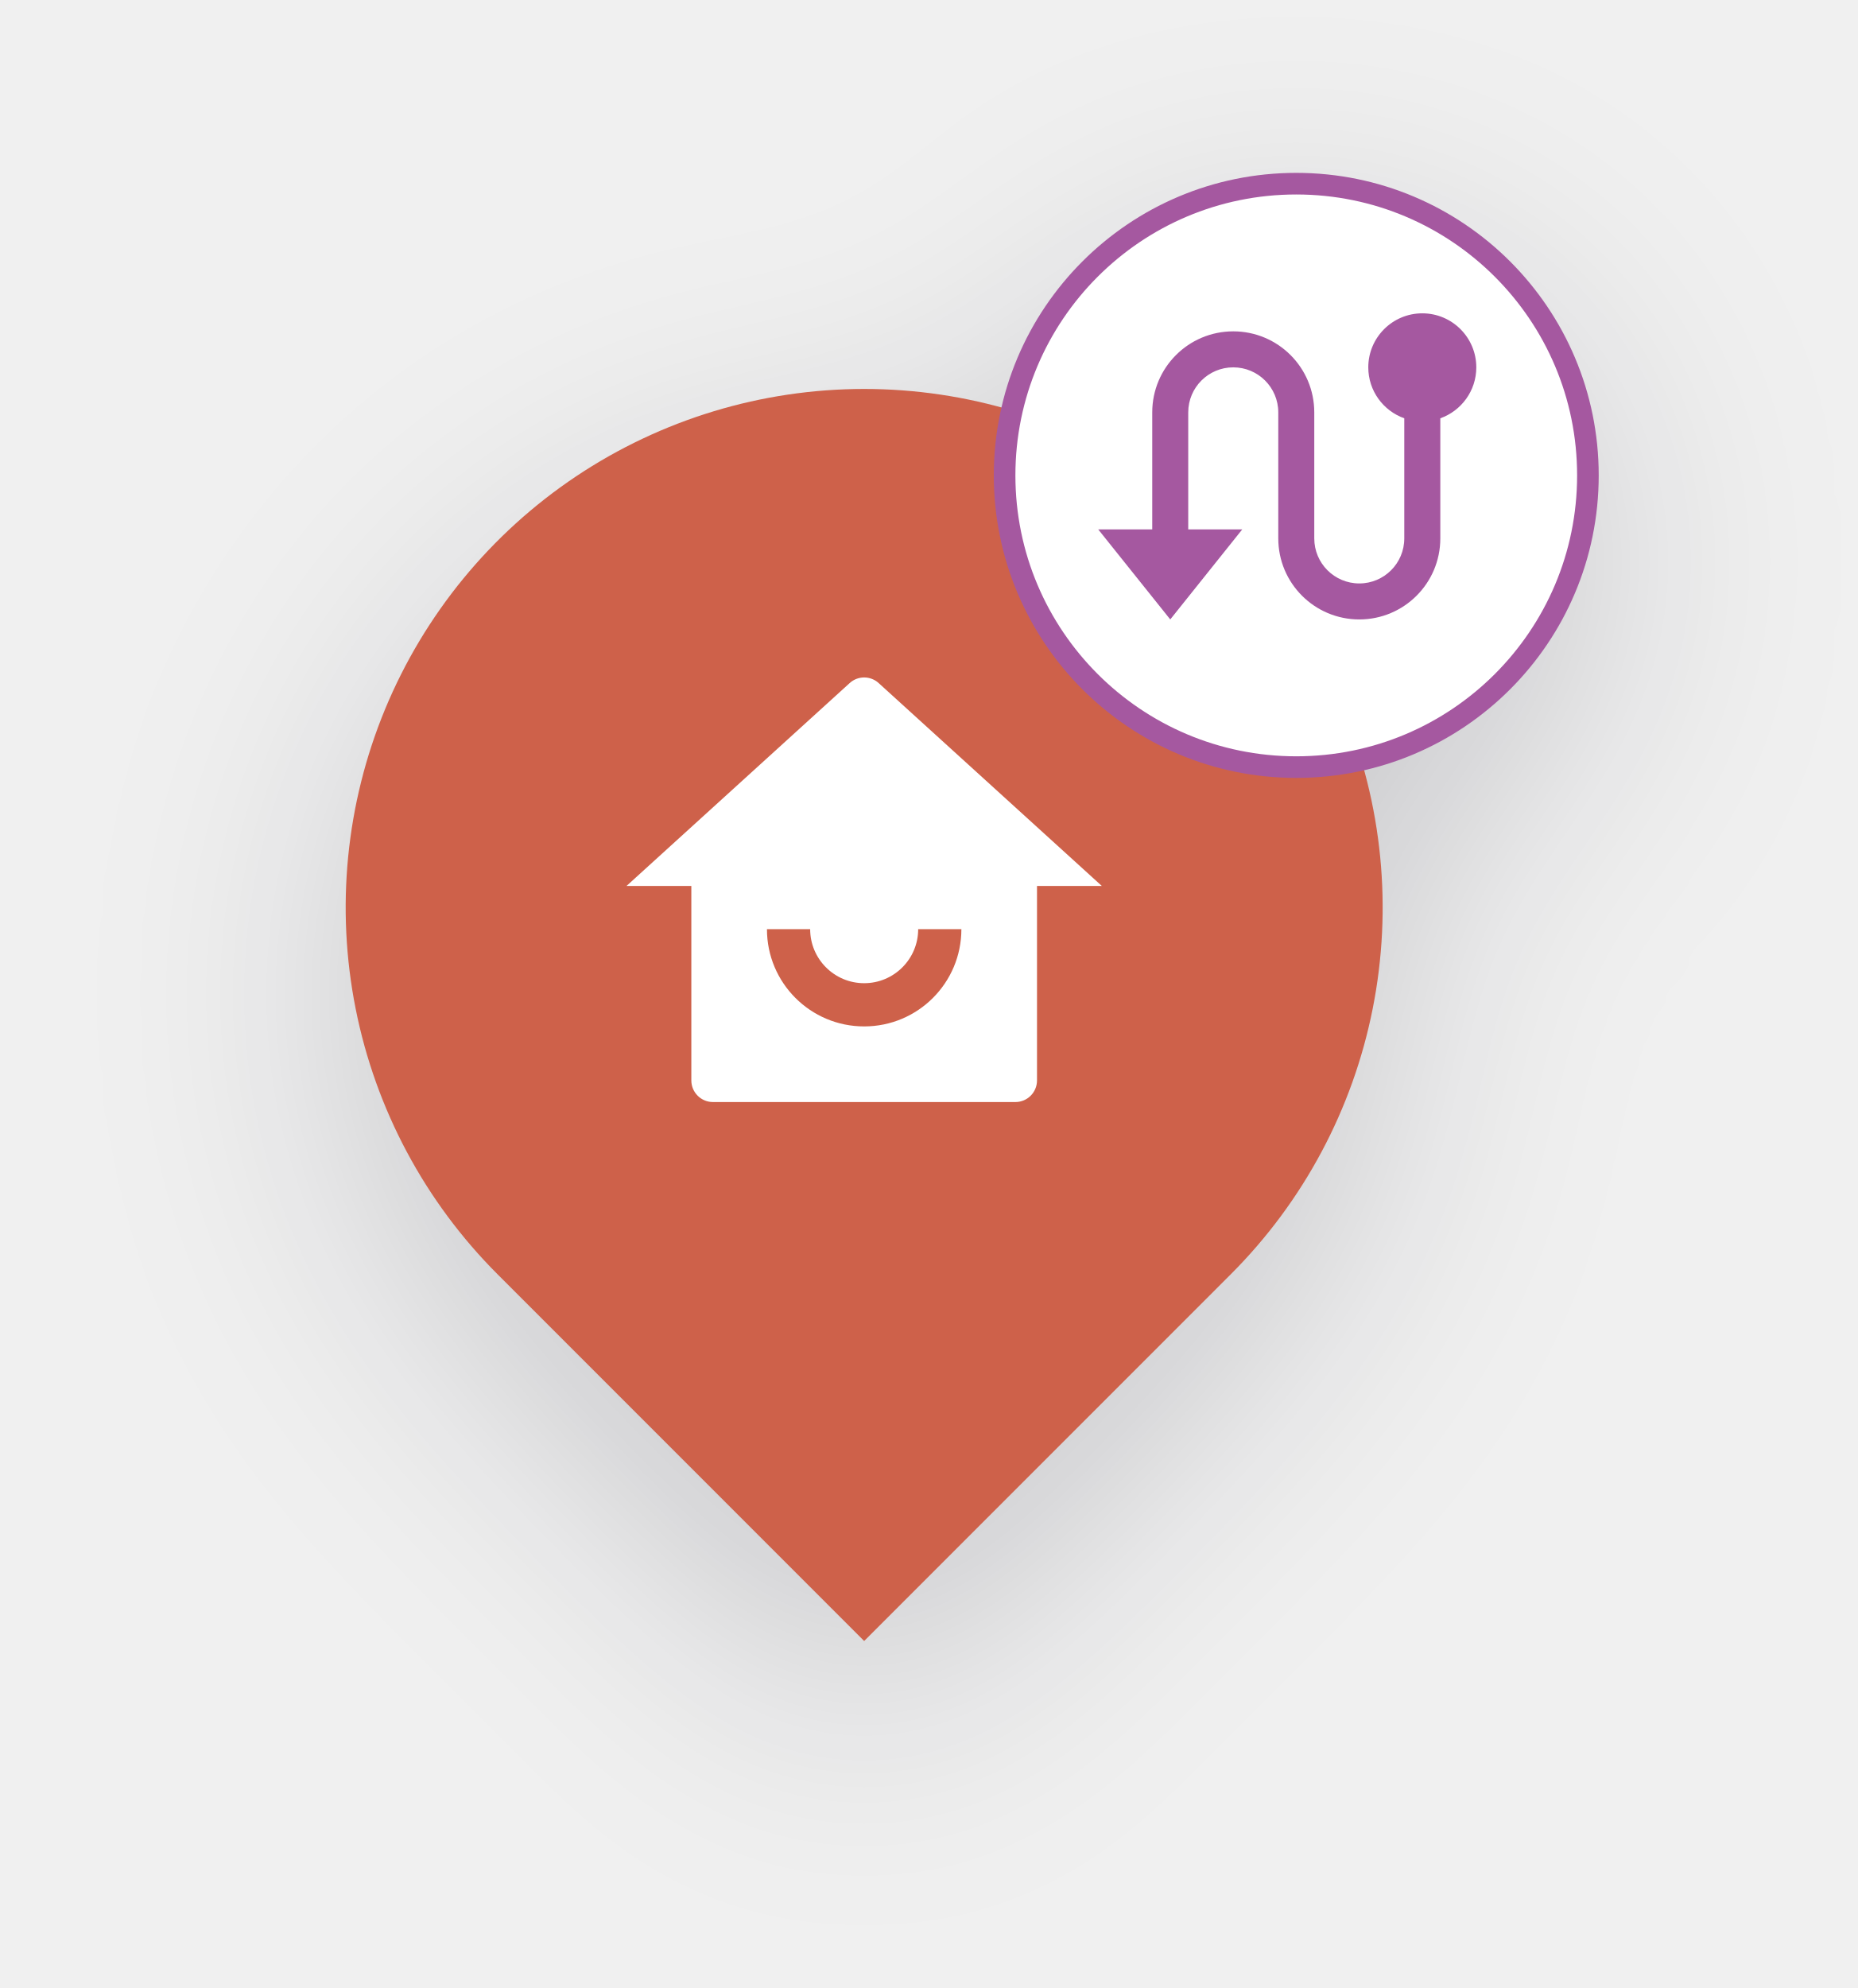
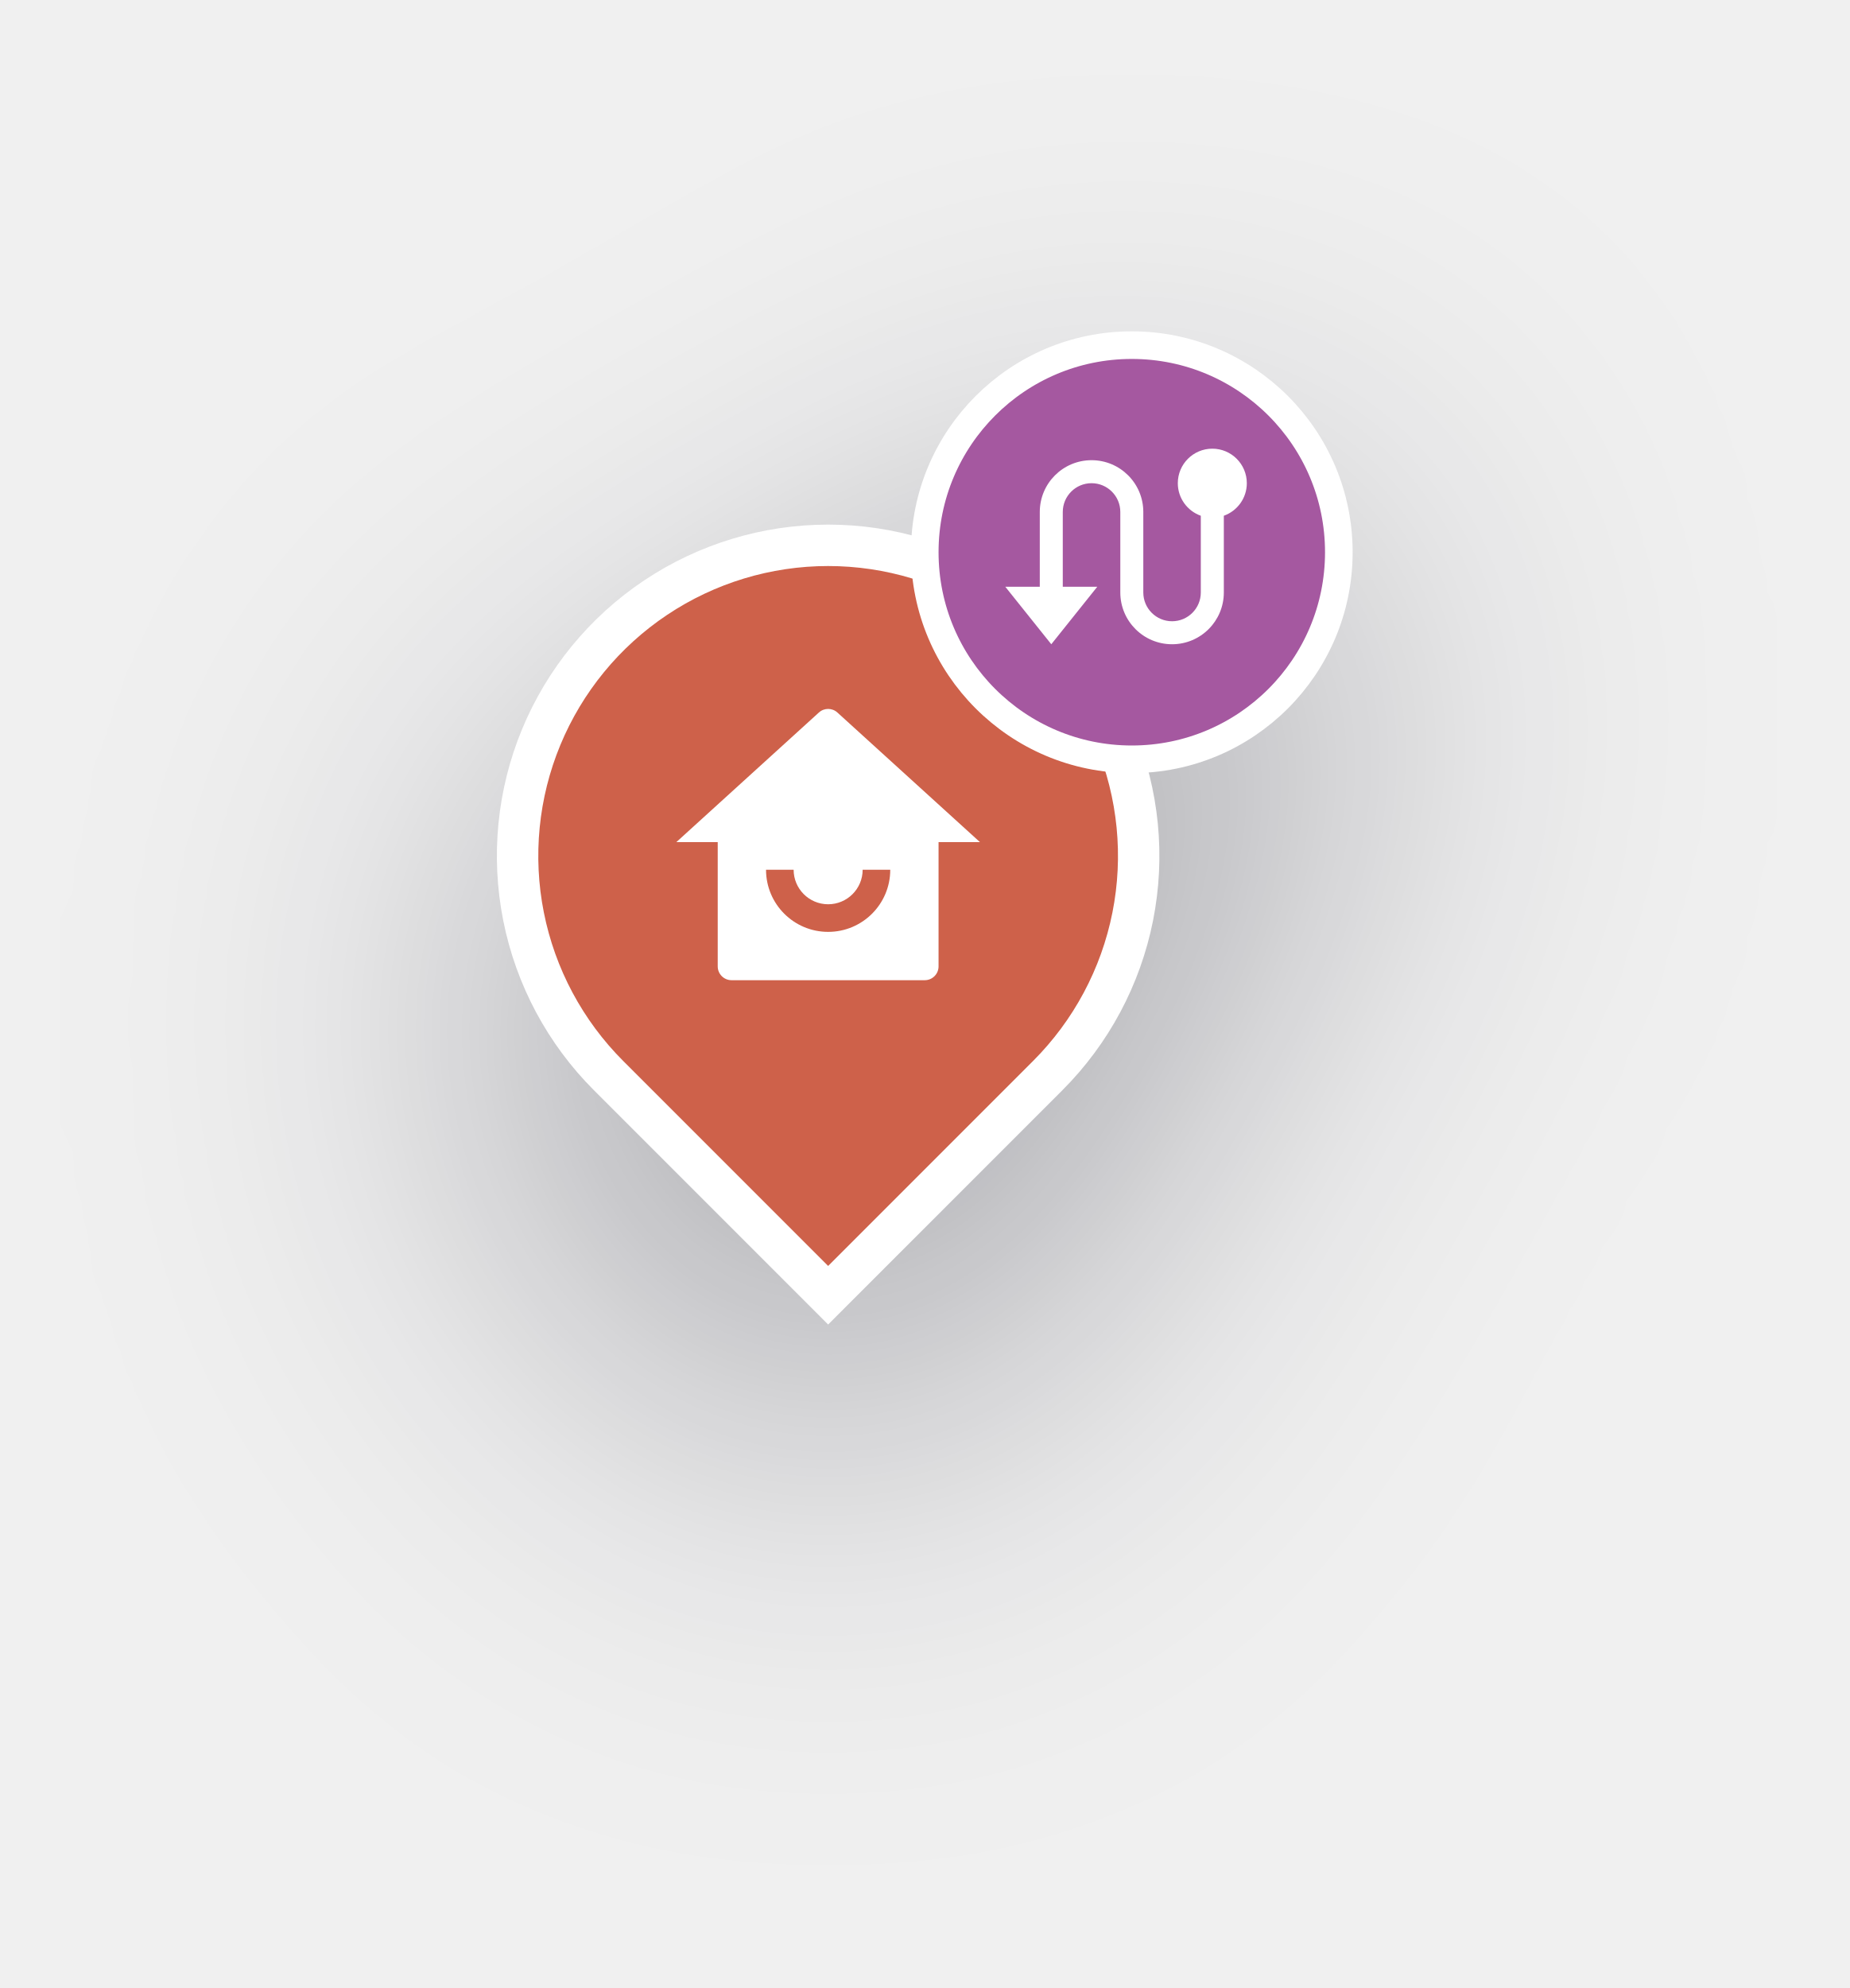
- <svg xmlns="http://www.w3.org/2000/svg" width="43" height="46" viewBox="0 0 43 46" fill="none">
-   <g filter="url(#filter0_d_1858_1936)">
-     <path d="M28.485 29.485L20 37.971L11.515 29.485C9.836 27.807 8.694 25.669 8.231 23.341C7.768 21.013 8.005 18.601 8.913 16.408C9.822 14.215 11.36 12.341 13.333 11.022C15.307 9.704 17.627 9 20 9C22.373 9 24.693 9.704 26.667 11.022C28.64 12.341 30.178 14.215 31.087 16.408C31.995 18.601 32.232 21.013 31.769 23.341C31.306 25.669 30.164 27.807 28.485 29.485V29.485ZM20 23.667C20.707 23.667 21.386 23.386 21.886 22.886C22.386 22.385 22.667 21.707 22.667 21C22.667 20.293 22.386 19.614 21.886 19.114C21.386 18.614 20.707 18.333 20 18.333C19.293 18.333 18.614 18.614 18.114 19.114C17.614 19.614 17.333 20.293 17.333 21C17.333 21.707 17.614 22.385 18.114 22.886C18.614 23.386 19.293 23.667 20 23.667Z" fill="#CE614A" />
-     <rect x="16" y="17.333" width="9" height="7" fill="#CE614A" />
-     <rect x="23.25" y="4.25" width="13.5" height="13.5" rx="6.75" fill="white" />
-     <rect x="23.25" y="4.25" width="13.5" height="13.5" rx="6.75" stroke="#A558A0" stroke-width="0.5" />
-     <path d="M26.667 12.25V9.542C26.667 8.506 27.506 7.667 28.542 7.667C29.578 7.667 30.417 8.506 30.417 9.542V12.458C30.417 13.034 30.883 13.5 31.459 13.5C32.034 13.5 32.5 13.034 32.5 12.458V9.679C32.015 9.507 31.667 9.044 31.667 8.5C31.667 7.81 32.227 7.25 32.917 7.25C33.607 7.25 34.167 7.81 34.167 8.5C34.167 9.044 33.819 9.507 33.334 9.679V12.458C33.334 13.494 32.494 14.333 31.459 14.333C30.423 14.333 29.584 13.494 29.584 12.458V9.542C29.584 8.966 29.117 8.5 28.542 8.5C27.967 8.5 27.5 8.966 27.5 9.542V12.25H28.75L27.084 14.333L25.417 12.25H26.667Z" fill="#A558A0" />
+ <svg xmlns="http://www.w3.org/2000/svg" width="67" height="72" viewBox="0 0 67 72" fill="none">
+   <g filter="url(#filter0_d_2345_12408)">
+     <path d="M37.955 38.955L30 46.91L22.045 38.955C20.472 37.382 19.4 35.377 18.966 33.195C18.532 31.012 18.755 28.75 19.606 26.695C20.458 24.639 21.9 22.882 23.75 21.646C25.6 20.41 27.775 19.75 30 19.75C32.225 19.75 34.4 20.41 36.25 21.646C38.1 22.882 39.542 24.639 40.394 26.695C41.245 28.75 41.468 31.012 41.034 33.195C40.6 35.377 39.528 37.382 37.955 38.955ZM30 34.417C30.906 34.417 31.775 34.057 32.416 33.416C33.057 32.775 33.417 31.906 33.417 31C33.417 30.094 33.057 29.225 32.416 28.584C31.775 27.943 30.906 27.583 30 27.583C29.094 27.583 28.225 27.943 27.584 28.584C26.943 29.225 26.583 30.094 26.583 31C26.583 31.906 26.943 32.775 27.584 33.416C28.225 34.057 29.094 34.417 30 34.417Z" fill="#CE614A" stroke="white" stroke-width="1.5" />
+     <rect x="24" y="26" width="12" height="12" fill="#CE614A" />
+     <rect x="33.5" y="12.5" width="15" height="15" rx="7.5" fill="#A558A0" />
+     <rect x="33.5" y="12.5" width="15" height="15" rx="7.5" stroke="white" />
+     <path d="M37.667 21.25V18.542C37.667 17.506 38.507 16.667 39.542 16.667C40.578 16.667 41.417 17.506 41.417 18.542V21.458C41.417 22.034 41.883 22.5 42.459 22.5C43.034 22.5 43.5 22.034 43.5 21.458V18.679C43.015 18.507 42.667 18.044 42.667 17.5C42.667 16.81 43.227 16.25 43.917 16.25C44.607 16.25 45.167 16.81 45.167 17.5C45.167 18.044 44.819 18.507 44.334 18.679V21.458C44.334 22.494 43.494 23.333 42.459 23.333C41.423 23.333 40.584 22.494 40.584 21.458V18.542C40.584 17.966 40.117 17.5 39.542 17.5C38.967 17.5 38.5 17.966 38.5 18.542V21.25H39.75L38.084 23.333L36.417 21.25H37.667Z" fill="white" />
  </g>
-   <path d="M24 25C24 25.276 23.776 25.5 23.5 25.5H16.5C16.224 25.5 16 25.276 16 25V20.5H14.5L19.664 15.806C19.854 15.632 20.146 15.632 20.336 15.806L25.5 20.5H24V25ZM17.75 21.5C17.75 22.743 18.757 23.75 20 23.75C21.243 23.75 22.25 22.743 22.25 21.5H21.25C21.25 22.19 20.69 22.75 20 22.75C19.31 22.75 18.75 22.19 18.75 21.5H17.75Z" fill="white" />
+   <path d="M34 35C34 35.276 33.776 35.5 33.5 35.5H26.5C26.224 35.5 26 35.276 26 35V30.5H24.5L29.664 25.806C29.854 25.632 30.146 25.632 30.336 25.806L35.5 30.5H34V35ZM27.75 31.5C27.75 32.743 28.757 33.75 30 33.75C31.243 33.75 32.25 32.743 32.25 31.5H31.25C31.25 32.19 30.69 32.75 30 32.75C29.31 32.75 28.75 32.19 28.75 31.5H27.75Z" fill="white" />
  <defs>
-     <filter id="filter0_d_1858_1936" x="-6" y="-1" width="52" height="52" filterUnits="userSpaceOnUse" color-interpolation-filters="sRGB">
+     <filter id="filter0_d_2345_12408" x="-8" y="-1" width="78" height="78" filterUnits="userSpaceOnUse" color-interpolation-filters="sRGB">
      <feFlood flood-opacity="0" result="BackgroundImageFix" />
      <feColorMatrix in="SourceAlpha" type="matrix" values="0 0 0 0 0 0 0 0 0 0 0 0 0 0 0 0 0 0 127 0" result="hardAlpha" />
-       <feOffset dy="2" />
-       <feGaussianBlur stdDeviation="3" />
-       <feColorMatrix type="matrix" values="0 0 0 0 0 0 0 0 0 0 0 0 0 0 0.071 0 0 0 0.16 0" />
-       <feBlend mode="normal" in2="BackgroundImageFix" result="effect1_dropShadow_1858_1936" />
-       <feBlend mode="normal" in="SourceGraphic" in2="effect1_dropShadow_1858_1936" result="shape" />
+       <feOffset dy="6" />
+       <feGaussianBlur stdDeviation="9" />
+       <feColorMatrix type="matrix" values="0 0 0 0 0 0 0 0 0 0 0 0 0 0 0.071 0 0 0 0.32 0" />
+       <feBlend mode="normal" in2="BackgroundImageFix" result="effect1_dropShadow_2345_12408" />
+       <feBlend mode="normal" in="SourceGraphic" in2="effect1_dropShadow_2345_12408" result="shape" />
    </filter>
  </defs>
</svg>
